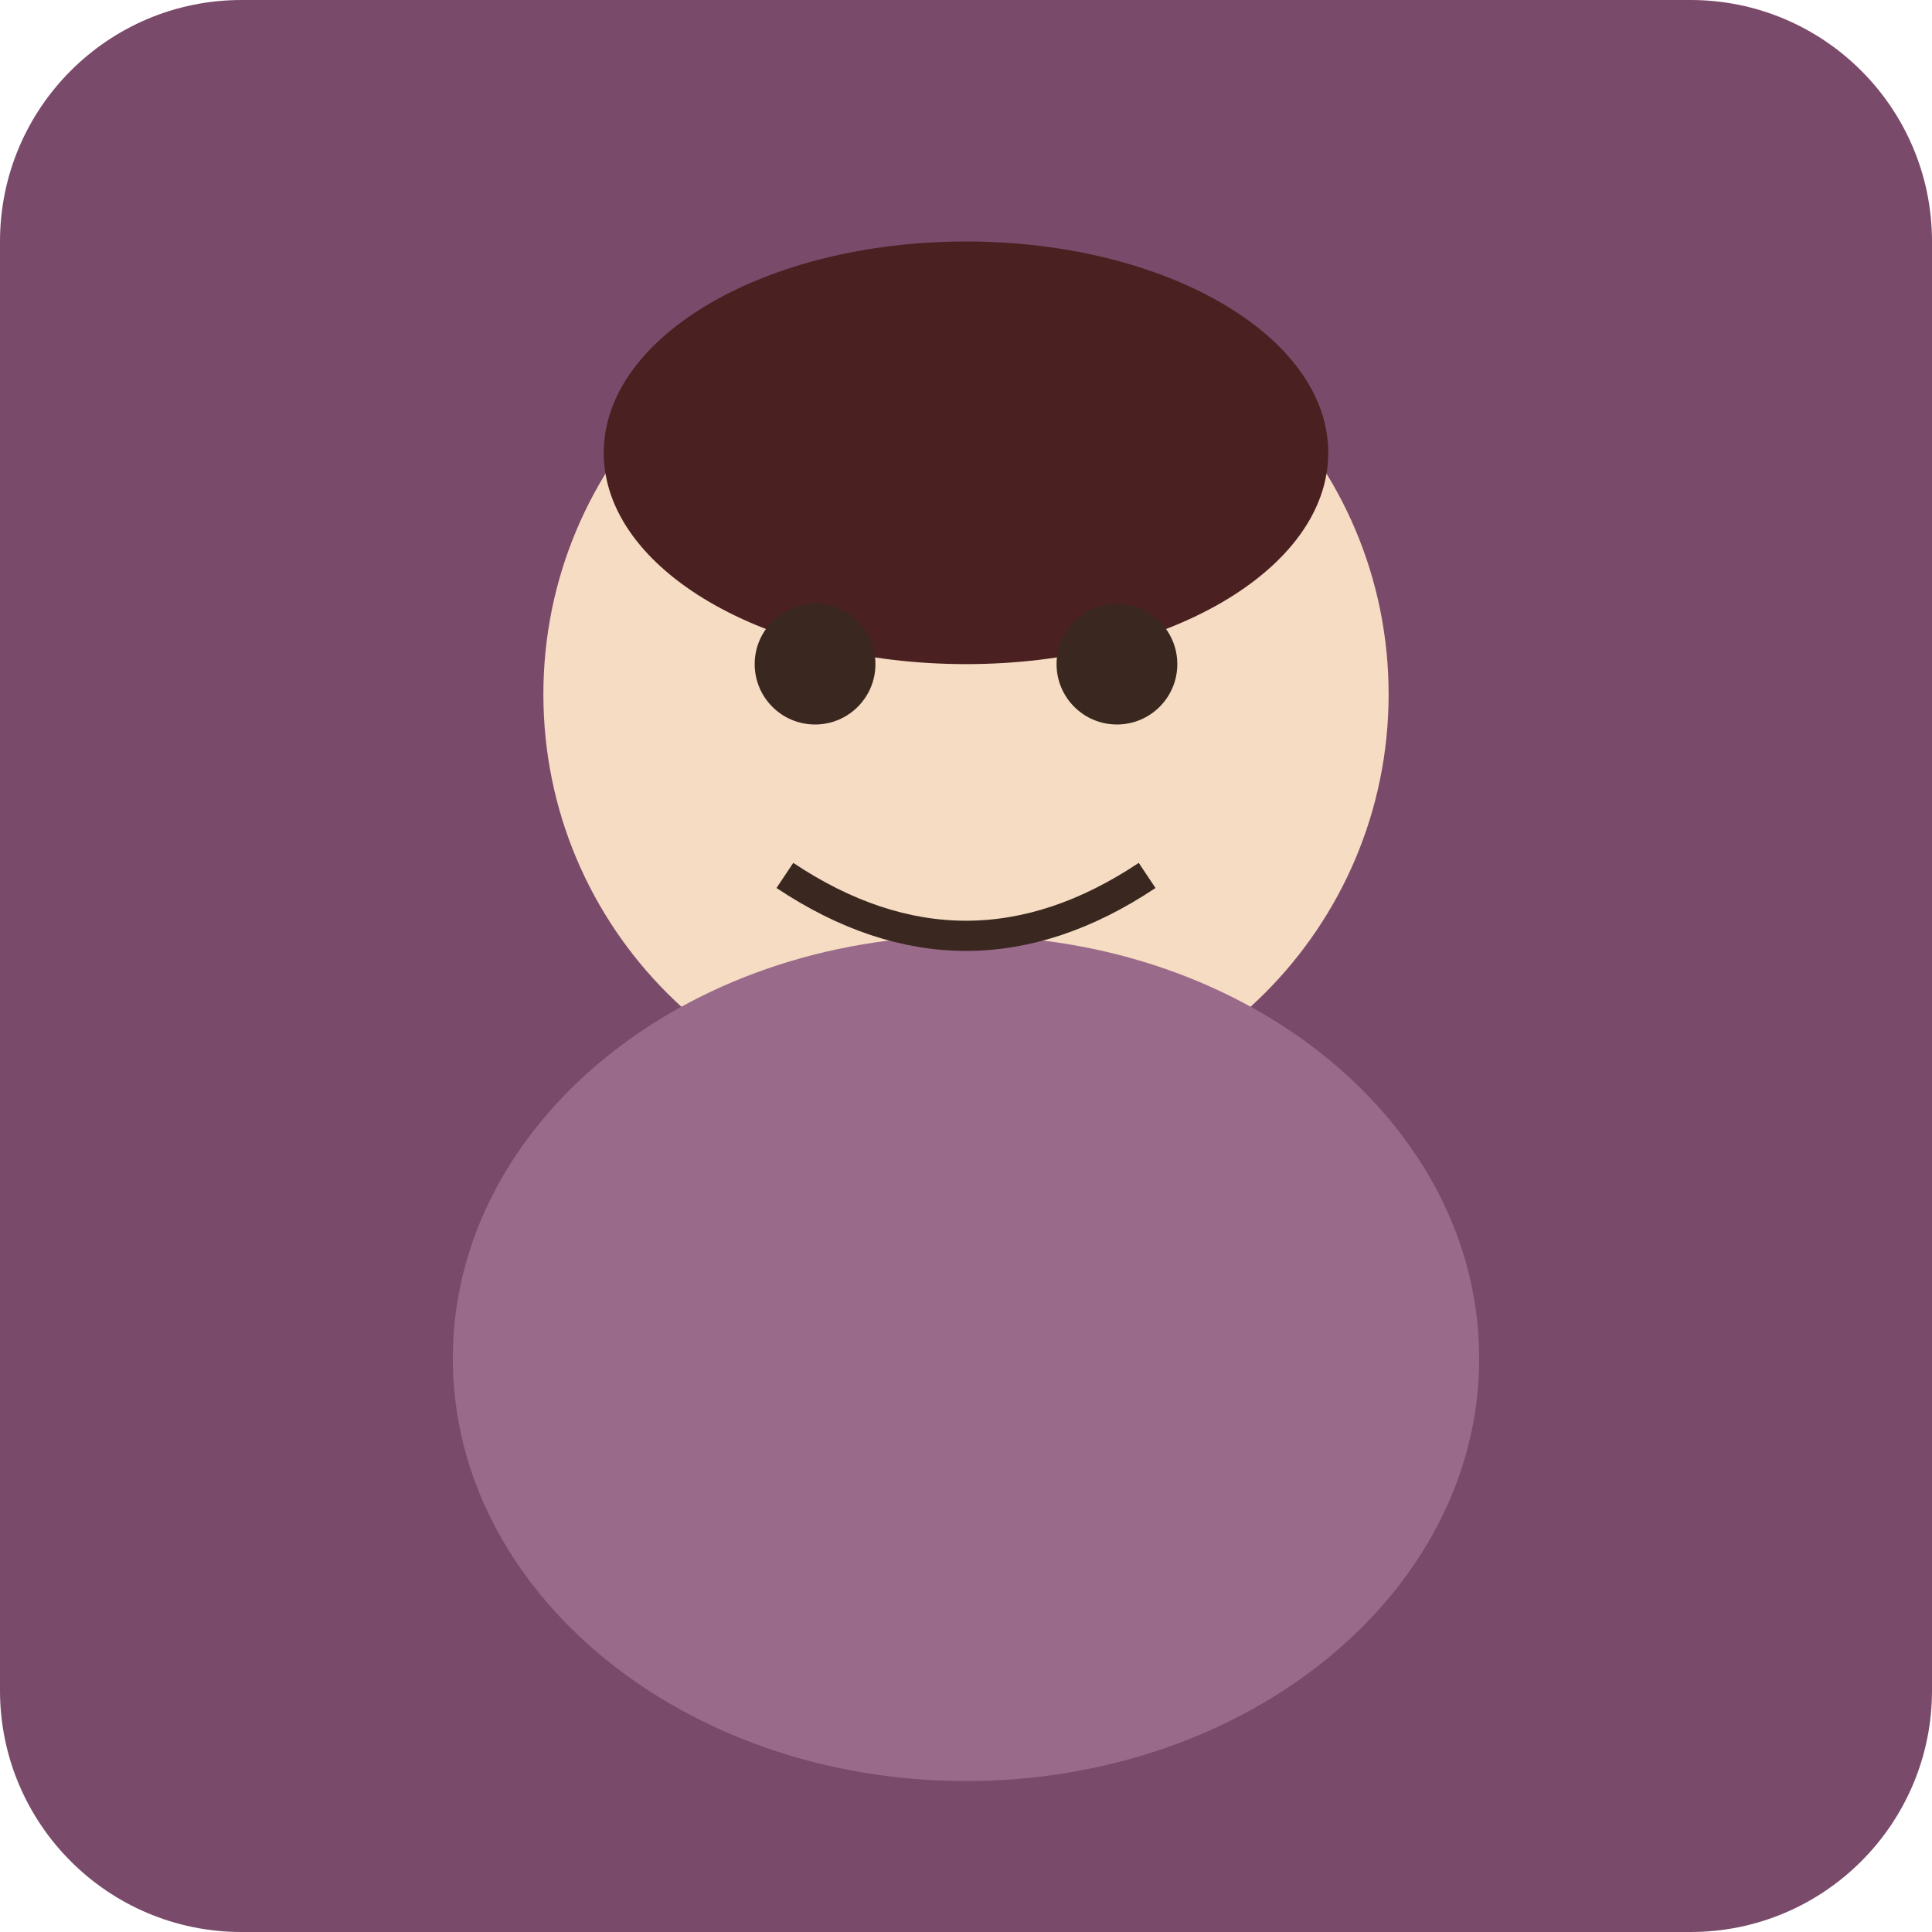
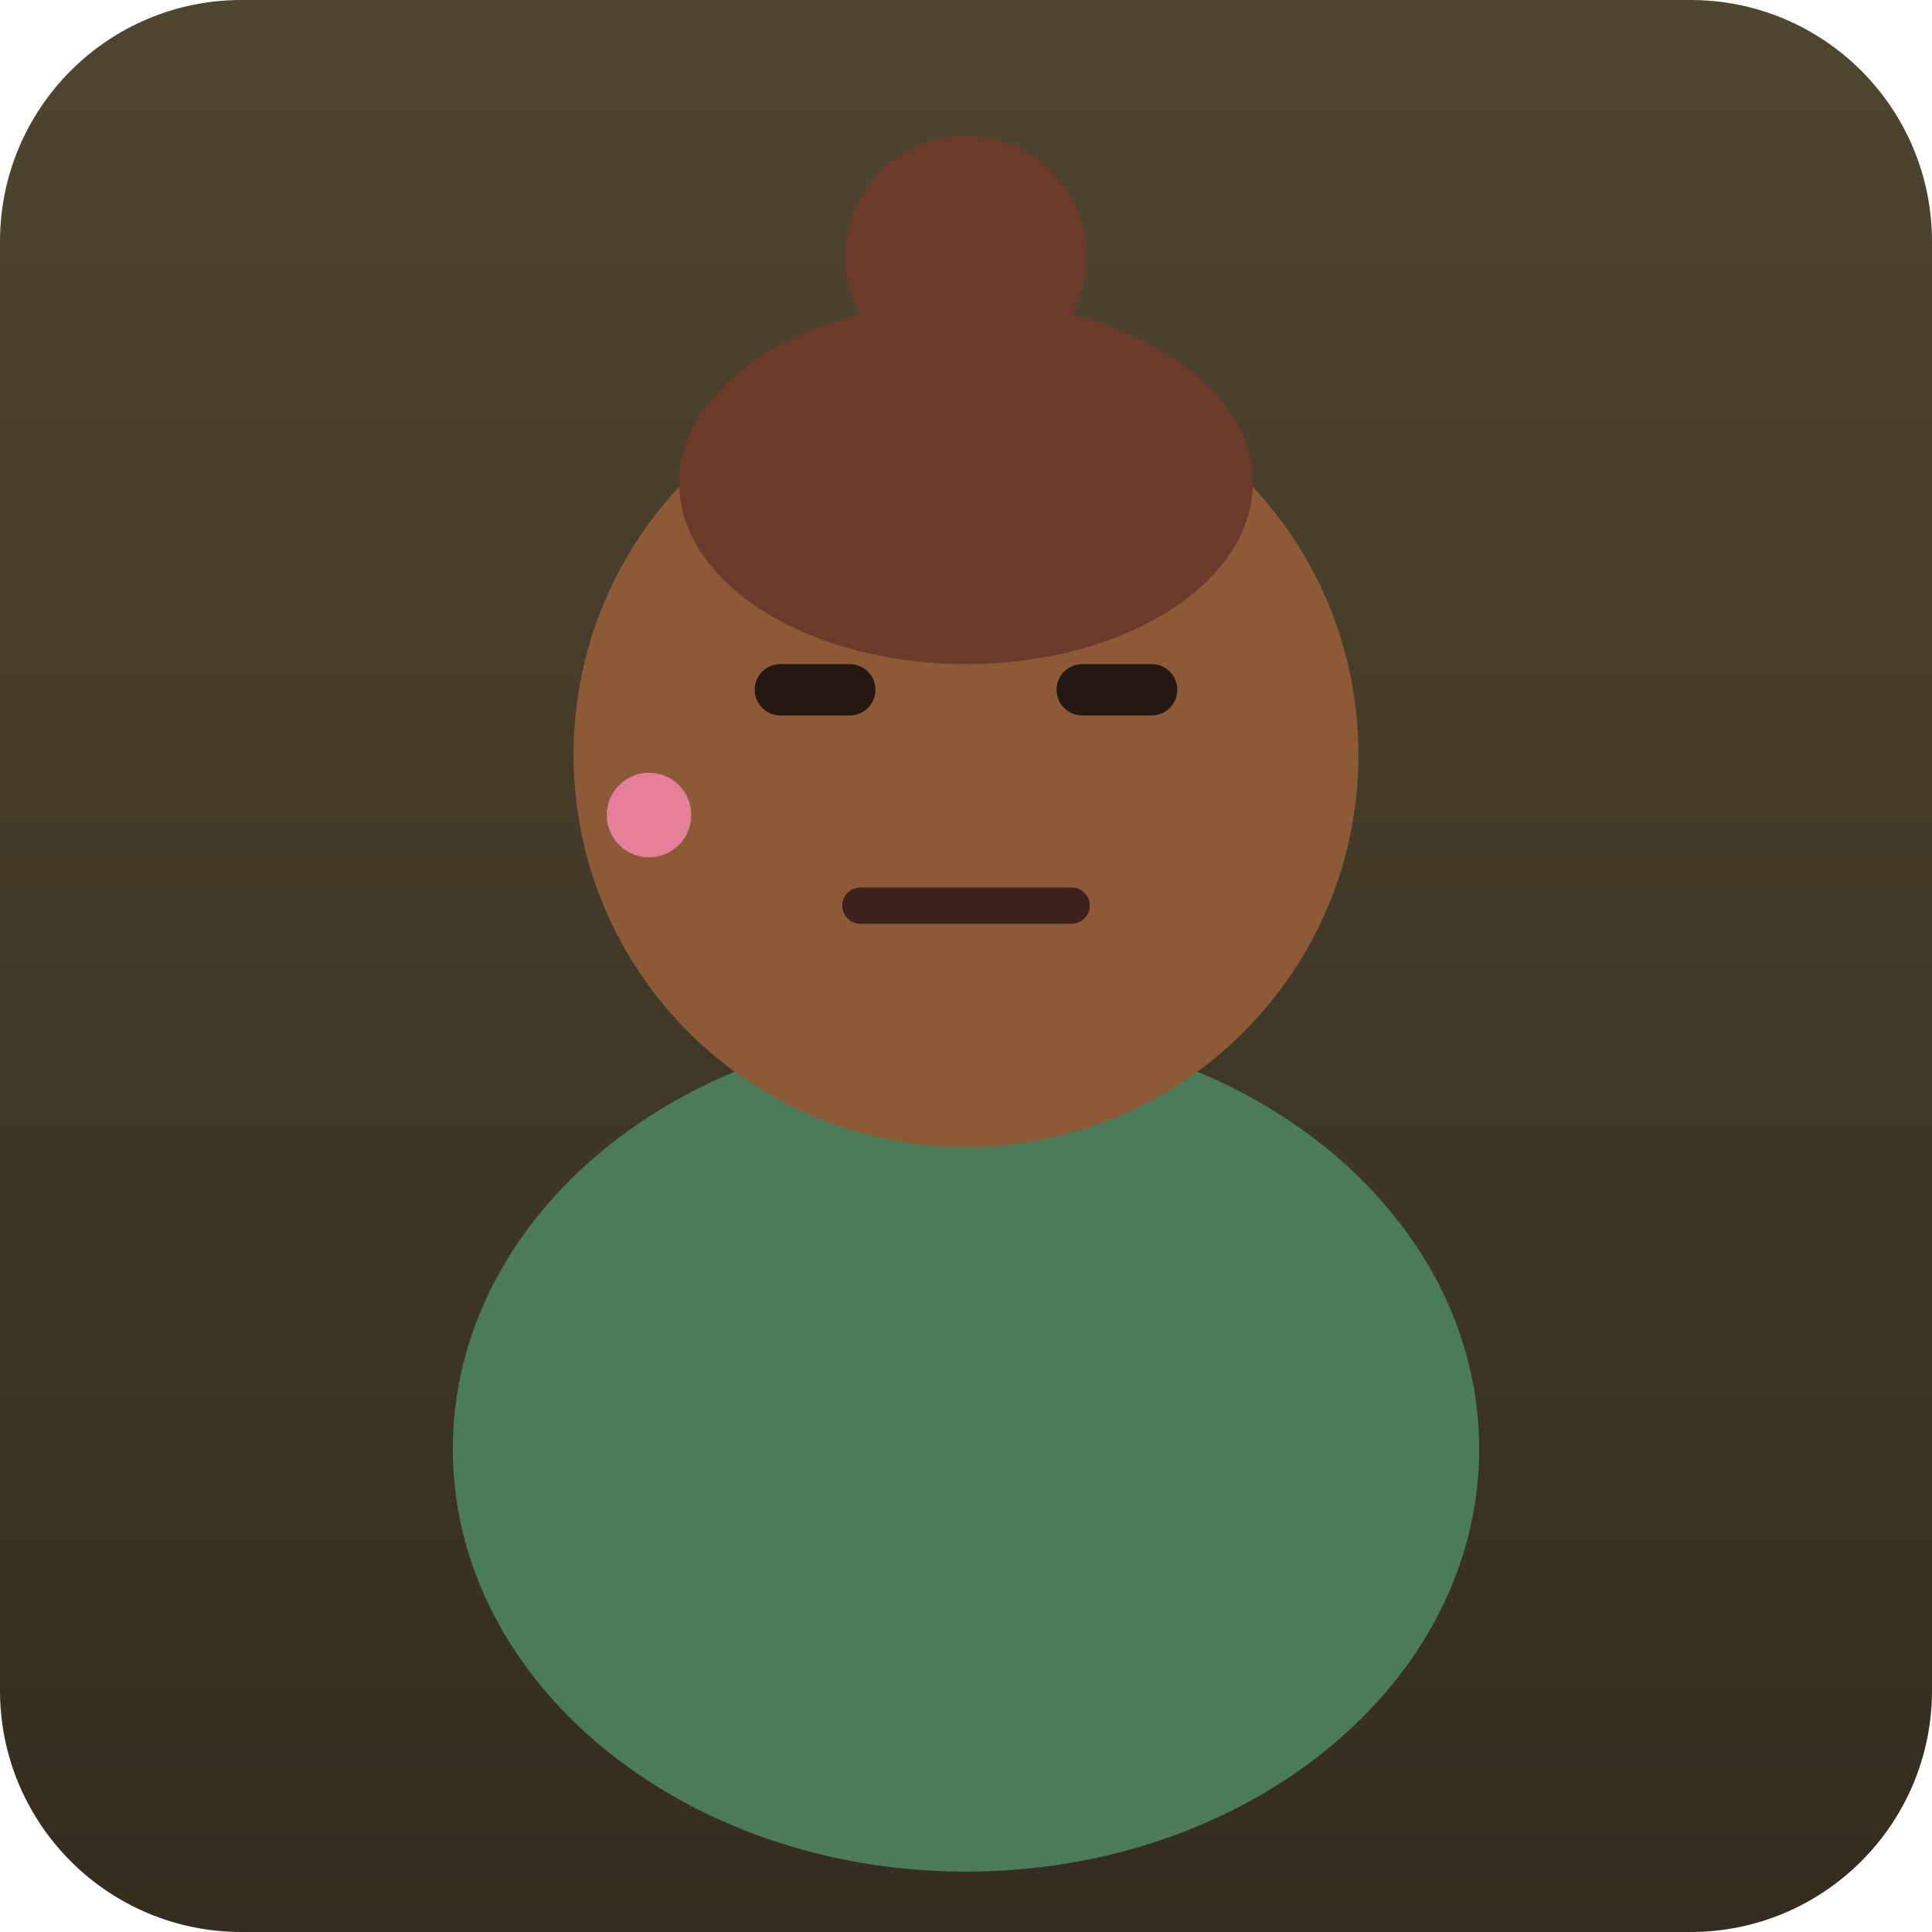
- <svg xmlns="http://www.w3.org/2000/svg" viewBox="0 0 128 128">
-   <rect width="128" height="128" rx="16" fill="#7a4a6a" />
-   <circle cx="64" cy="46" r="28" fill="#f5dcc3" />
-   <ellipse cx="64" cy="90" rx="34" ry="28" fill="#9a6a8a" />
-   <ellipse cx="64" cy="30" rx="24" ry="14" fill="#4a2020" />
-   <path d="M40 30 Q52 20 64 30 Q76 20 88 30" fill="#4a2020" />
-   <circle cx="54" cy="44" r="4" fill="#3a2820" />
-   <circle cx="74" cy="44" r="4" fill="#3a2820" />
-   <path d="M52 58 Q64 66 76 58" stroke="#3a2820" stroke-width="2" fill="none" />
+ <svg xmlns="http://www.w3.org/2000/svg" viewBox="0 0 128 128" role="img">
+   <defs>
+     <linearGradient id="b" x1="0" y1="0" x2="0" y2="1">
+       <stop offset="0" stop-color="#4f4630" />
+       <stop offset="1" stop-color="#342d1f" />
+     </linearGradient>
+   </defs>
+   <rect width="128" height="128" rx="16" fill="url(#b)" />
+   <ellipse cx="64" cy="96" rx="34" ry="28" fill="#4a7c59" />
+   <circle cx="64" cy="50" r="26" fill="#8d5a38" />
+   <ellipse cx="64" cy="32" rx="19" ry="12" fill="#6b3a2a" />
+   <circle cx="64" cy="17" r="8" fill="#6b3a2a" />
+   <rect x="50" y="44" width="8" height="3.4" rx="1.7" fill="#241812" />
+   <rect x="70" y="44" width="8" height="3.4" rx="1.7" fill="#241812" />
+   <path d="M57 60 L71 60" stroke="#3d211a" stroke-width="2.4" fill="none" stroke-linecap="round" />
+   <circle cx="43" cy="54" r="2.8" fill="#e67f9a" />
</svg>
